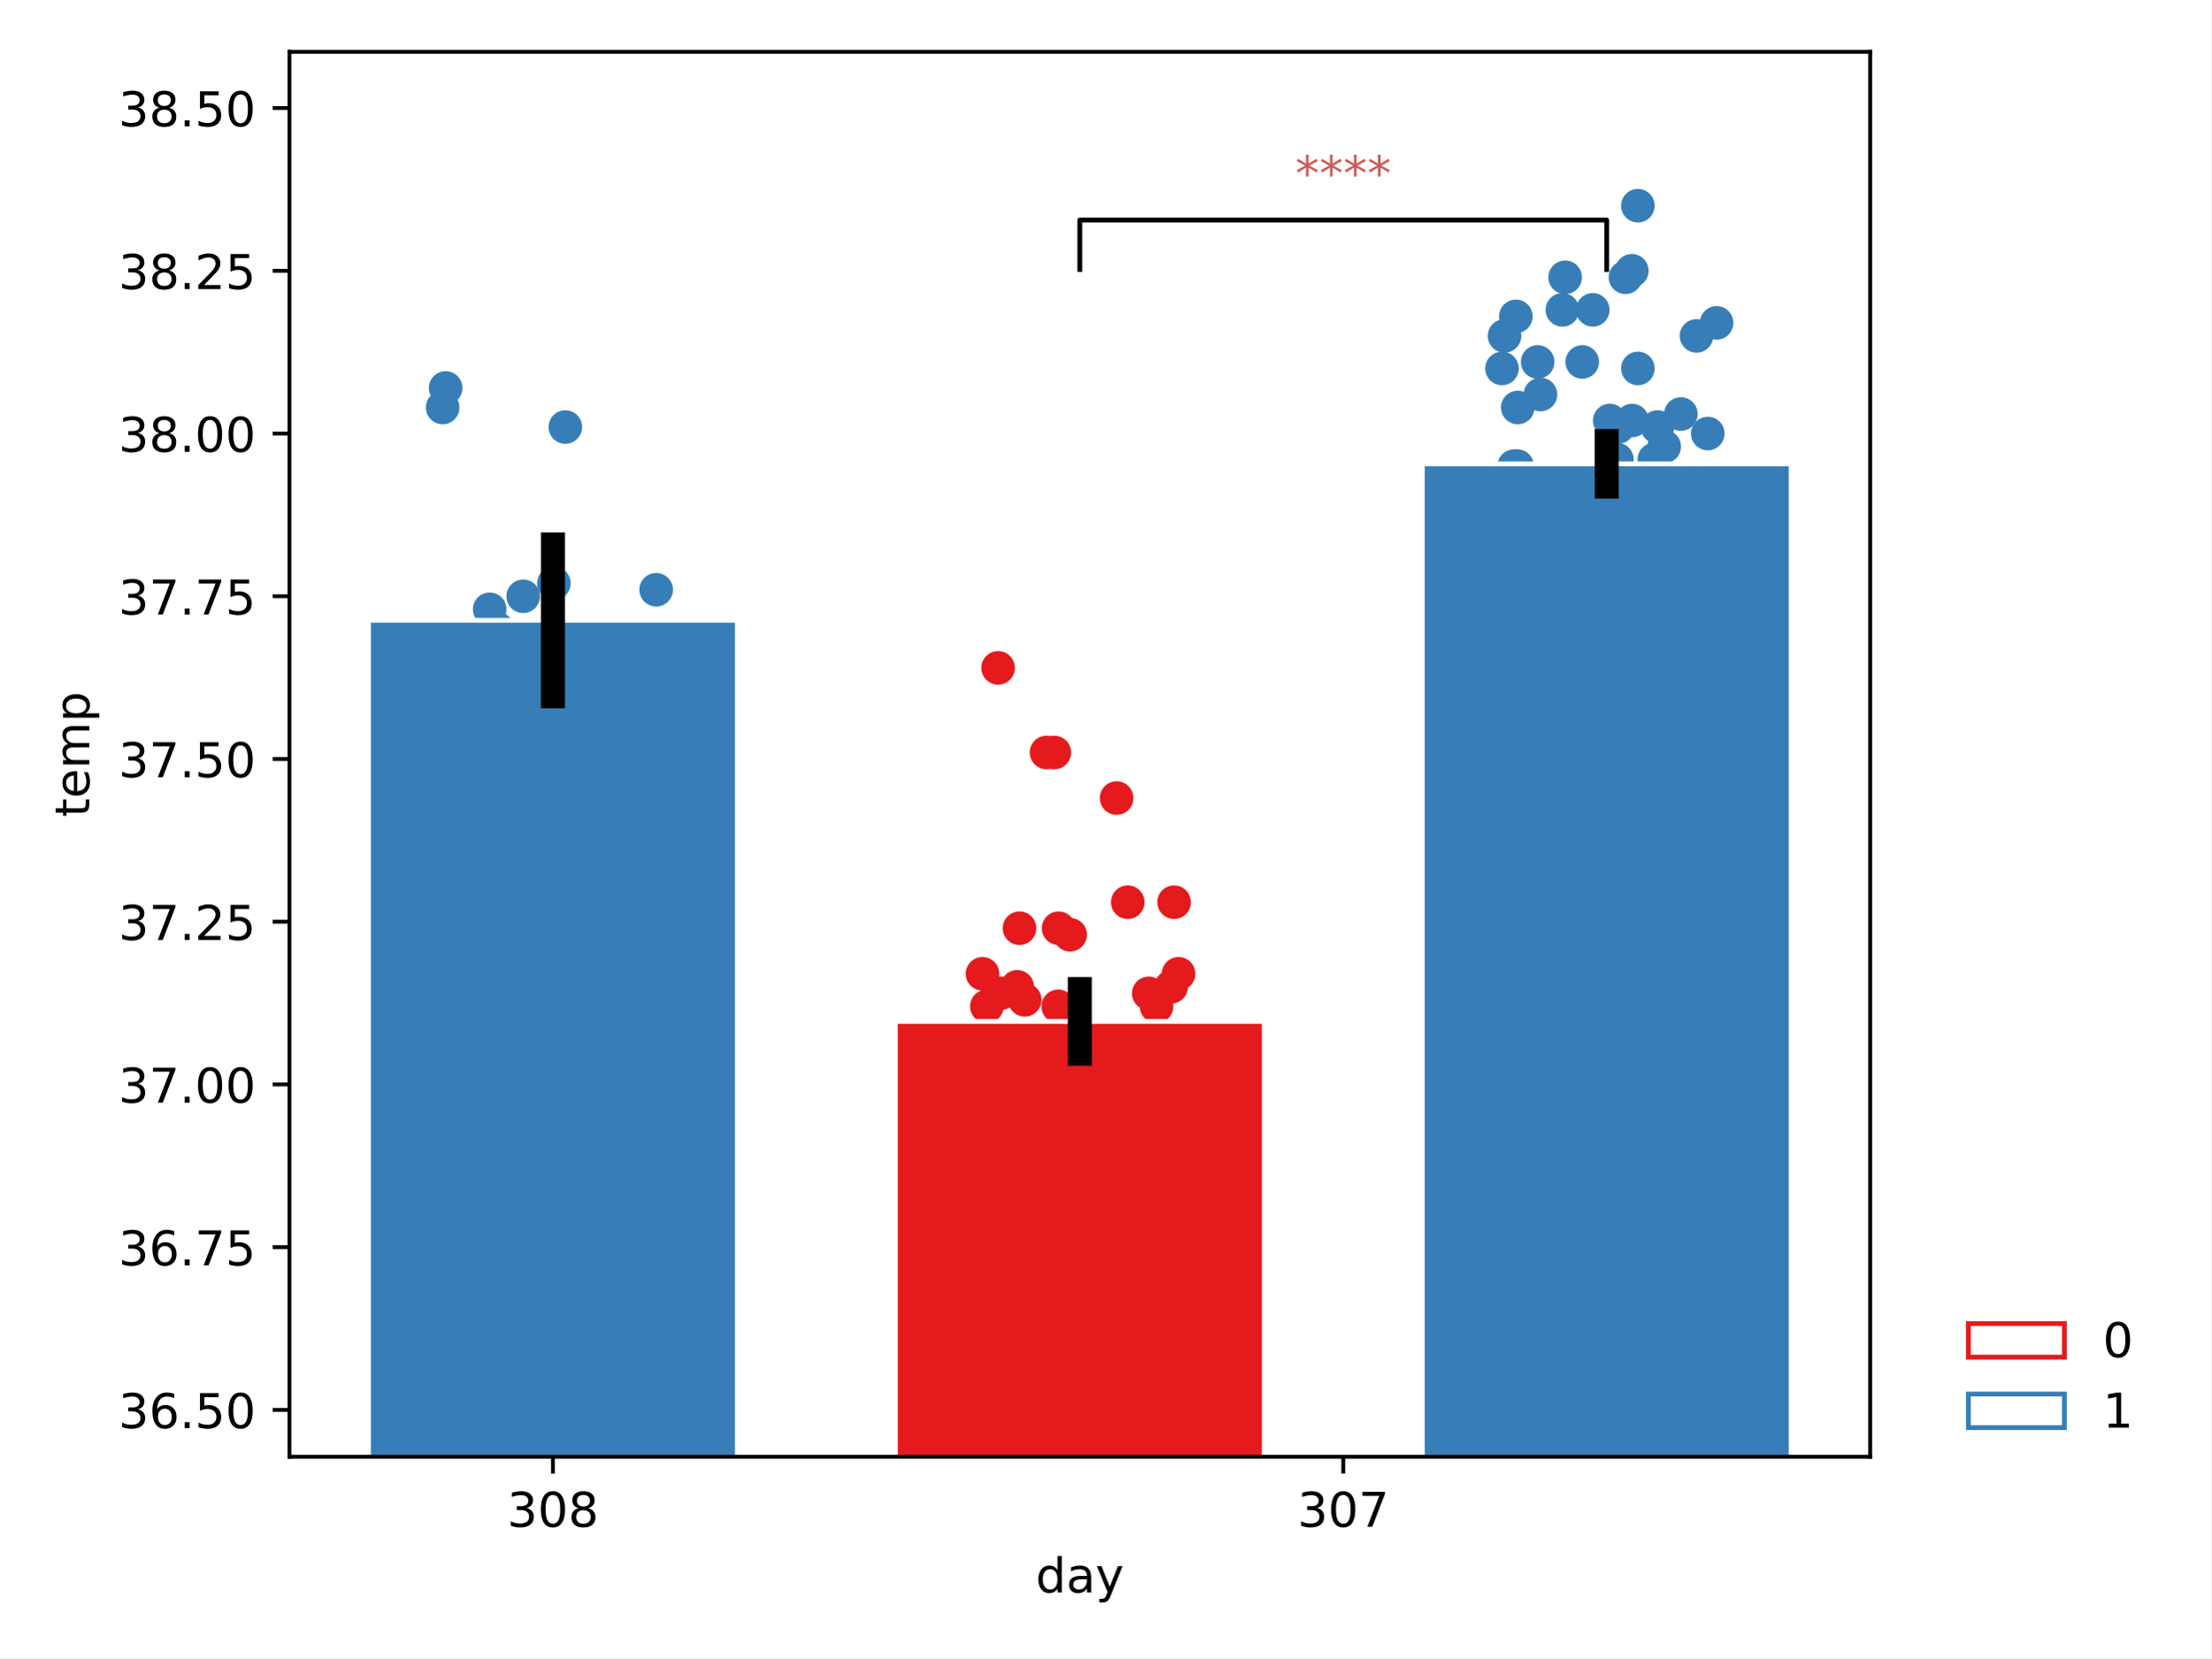
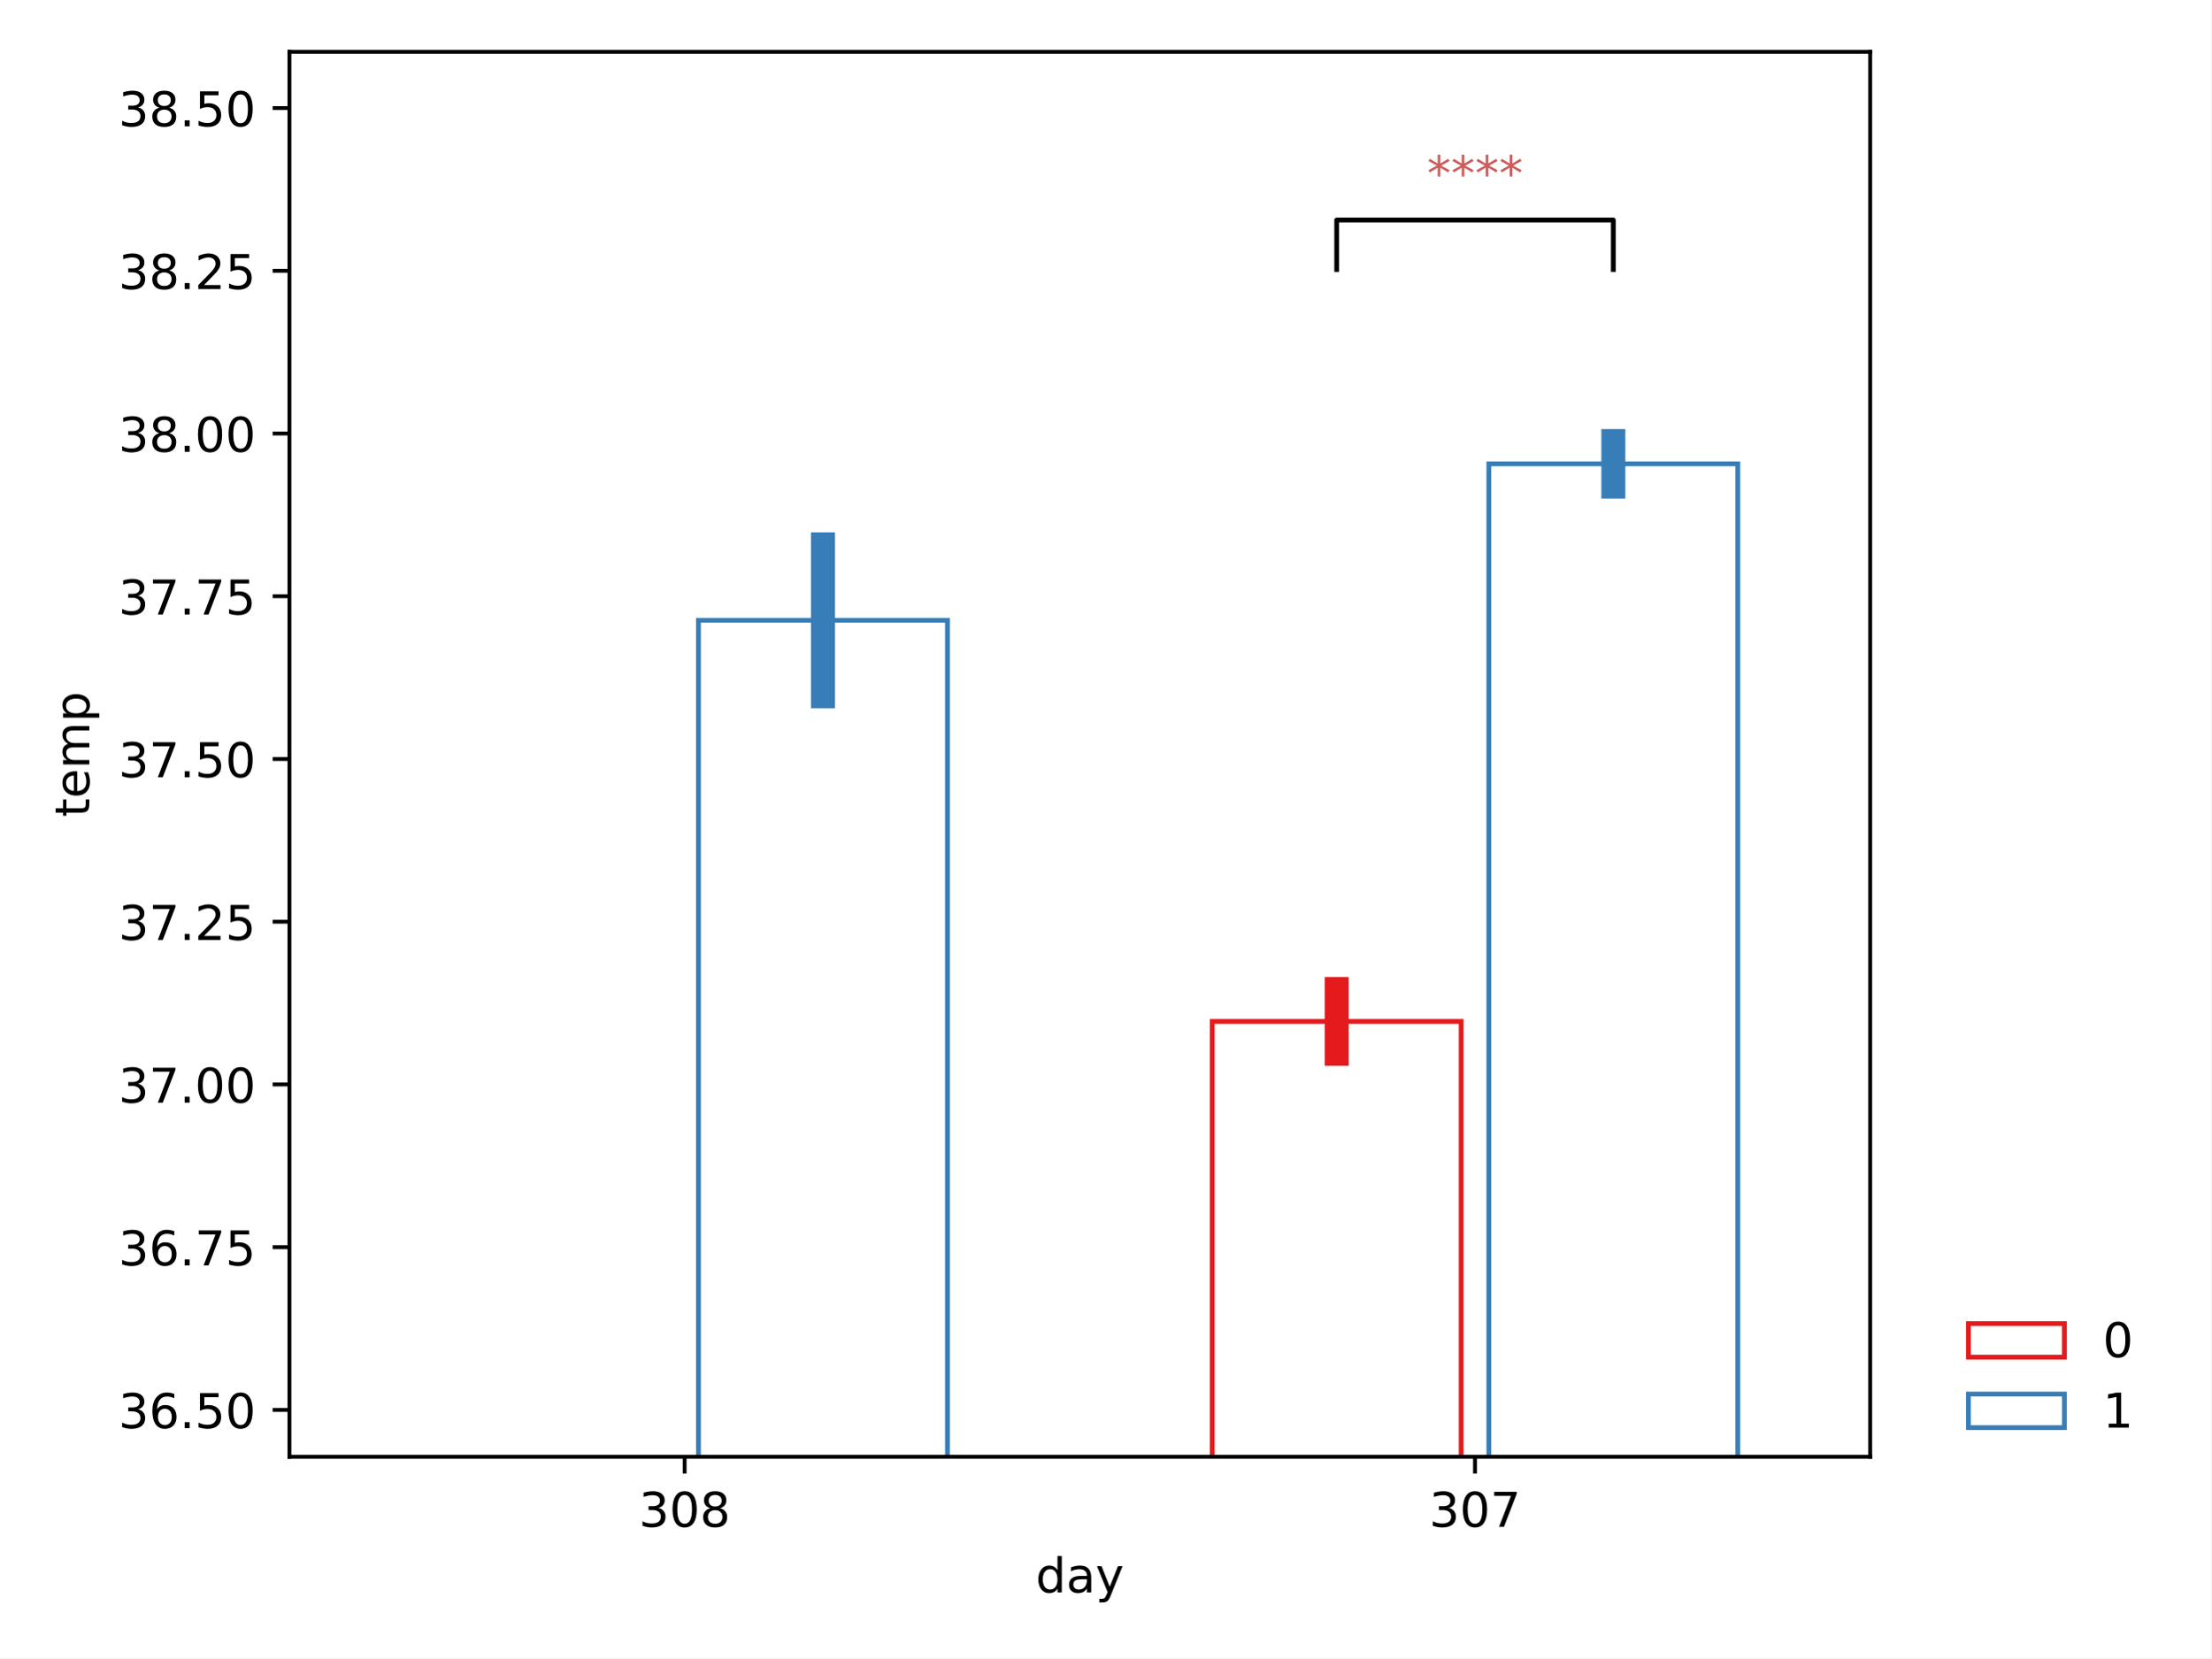
<svg xmlns="http://www.w3.org/2000/svg" xmlns:xlink="http://www.w3.org/1999/xlink" height="345.6pt" version="1.1" viewBox="0 0 460.8 345.6" width="460.8pt">
  <defs>
    <style type="text/css">
*{stroke-linecap:butt;stroke-linejoin:round;}
  </style>
  </defs>
  <g id="figure_1">
    <g id="patch_1">
      <path d="M 0 345.6  L 460.8 345.6  L 460.8 0  L 0 0  z " style="fill:#ffffff;" />
    </g>
    <g id="axes_1">
      <g id="patch_2">
        <path d="M 60.32 303.64  L 389.754 303.64  L 389.754 10.8  L 60.32 10.8  z " style="fill:#ffffff;" />
      </g>
-       <g id="PathCollection_1">
-         <defs>
-           <path d="M 0 3  C 0.796 3 1.559 2.684 2.121 2.121  C 2.684 1.559 3 0.796 3 0  C 3 -0.796 2.684 -1.559 2.121 -2.121  C 1.559 -2.684 0.796 -3 0 -3  C -0.796 -3 -1.559 -2.684 -2.121 -2.121  C -2.684 -1.559 -3 -0.796 -3 0  C -3 0.796 -2.684 1.559 -2.121 2.121  C -1.559 2.684 -0.796 3 0 3  z " id="m839612f517" style="stroke:#377eb8;" />
-         </defs>
-         <g clip-path="url(#pe0fcd1fc15)">
-           <use style="fill:#377eb8;stroke:#377eb8;" x="103.671" xlink:href="#m839612f517" y="131.062" />
-           <use style="fill:#377eb8;stroke:#377eb8;" x="108.851" xlink:href="#m839612f517" y="163.624" />
-           <use style="fill:#377eb8;stroke:#377eb8;" x="106.04" xlink:href="#m839612f517" y="170.408" />
-           <use style="fill:#377eb8;stroke:#377eb8;" x="112.88" xlink:href="#m839612f517" y="163.624" />
-           <use style="fill:#377eb8;stroke:#377eb8;" x="92.492" xlink:href="#m839612f517" y="150.056" />
-           <use style="fill:#377eb8;stroke:#377eb8;" x="135.399" xlink:href="#m839612f517" y="151.413" />
-           <use style="fill:#377eb8;stroke:#377eb8;" x="109.037" xlink:href="#m839612f517" y="124.278" />
-           <use style="fill:#377eb8;stroke:#377eb8;" x="136.744" xlink:href="#m839612f517" y="122.921" />
-           <use style="fill:#377eb8;stroke:#377eb8;" x="102.049" xlink:href="#m839612f517" y="126.992" />
-           <use style="fill:#377eb8;stroke:#377eb8;" x="115.435" xlink:href="#m839612f517" y="121.565" />
-           <use style="fill:#377eb8;stroke:#377eb8;" x="117.813" xlink:href="#m839612f517" y="89.003" />
-           <use style="fill:#377eb8;stroke:#377eb8;" x="92.246" xlink:href="#m839612f517" y="84.933" />
-           <use style="fill:#377eb8;stroke:#377eb8;" x="92.871" xlink:href="#m839612f517" y="80.862" />
-         </g>
-       </g>
-       <g id="PathCollection_2">
-         <defs>
-           <path d="M 0 3  C 0.796 3 1.559 2.684 2.121 2.121  C 2.684 1.559 3 0.796 3 0  C 3 -0.796 2.684 -1.559 2.121 -2.121  C 1.559 -2.684 0.796 -3 0 -3  C -0.796 -3 -1.559 -2.684 -2.121 -2.121  C -2.684 -1.559 -3 -0.796 -3 0  C -3 0.796 -2.684 1.559 -2.121 2.121  C -1.559 2.684 -0.796 3 0 3  z " id="ma4ffb99a75" style="stroke:#e41a1c;" />
-         </defs>
-         <g clip-path="url(#pe0fcd1fc15)">
-           <use style="fill:#e41a1c;stroke:#e41a1c;" x="219.351" xlink:href="#ma4ffb99a75" y="283.017" />
-           <use style="fill:#e41a1c;stroke:#e41a1c;" x="204.596" xlink:href="#ma4ffb99a75" y="262.666" />
-           <use style="fill:#e41a1c;stroke:#e41a1c;" x="220.113" xlink:href="#ma4ffb99a75" y="235.531" />
-           <use style="fill:#e41a1c;stroke:#e41a1c;" x="211.993" xlink:href="#ma4ffb99a75" y="205.683" />
-           <use style="fill:#e41a1c;stroke:#e41a1c;" x="223.015" xlink:href="#ma4ffb99a75" y="194.829" />
-           <use style="fill:#e41a1c;stroke:#e41a1c;" x="220.618" xlink:href="#ma4ffb99a75" y="193.472" />
-           <use style="fill:#e41a1c;stroke:#e41a1c;" x="212.467" xlink:href="#ma4ffb99a75" y="193.472" />
-           <use style="fill:#e41a1c;stroke:#e41a1c;" x="203.38" xlink:href="#ma4ffb99a75" y="239.602" />
-           <use style="fill:#e41a1c;stroke:#e41a1c;" x="214.262" xlink:href="#ma4ffb99a75" y="232.818" />
-           <use style="fill:#e41a1c;stroke:#e41a1c;" x="221.822" xlink:href="#ma4ffb99a75" y="240.958" />
-           <use style="fill:#e41a1c;stroke:#e41a1c;" x="219.761" xlink:href="#ma4ffb99a75" y="232.818" />
-           <use style="fill:#e41a1c;stroke:#e41a1c;" x="215.299" xlink:href="#ma4ffb99a75" y="226.034" />
-           <use style="fill:#e41a1c;stroke:#e41a1c;" x="227.14" xlink:href="#ma4ffb99a75" y="239.602" />
-           <use style="fill:#e41a1c;stroke:#e41a1c;" x="222.238" xlink:href="#ma4ffb99a75" y="227.391" />
-           <use style="fill:#e41a1c;stroke:#e41a1c;" x="236.95" xlink:href="#ma4ffb99a75" y="227.391" />
-           <use style="fill:#e41a1c;stroke:#e41a1c;" x="213.908" xlink:href="#ma4ffb99a75" y="224.677" />
-           <use style="fill:#e41a1c;stroke:#e41a1c;" x="202.688" xlink:href="#ma4ffb99a75" y="220.607" />
-           <use style="fill:#e41a1c;stroke:#e41a1c;" x="243.514" xlink:href="#ma4ffb99a75" y="220.607" />
-           <use style="fill:#e41a1c;stroke:#e41a1c;" x="208.518" xlink:href="#ma4ffb99a75" y="207.04" />
-           <use style="fill:#e41a1c;stroke:#e41a1c;" x="206.565" xlink:href="#ma4ffb99a75" y="216.537" />
-           <use style="fill:#e41a1c;stroke:#e41a1c;" x="215.771" xlink:href="#ma4ffb99a75" y="228.748" />
-           <use style="fill:#e41a1c;stroke:#e41a1c;" x="246.041" xlink:href="#ma4ffb99a75" y="224.677" />
-           <use style="fill:#e41a1c;stroke:#e41a1c;" x="204.386" xlink:href="#ma4ffb99a75" y="230.104" />
-           <use style="fill:#e41a1c;stroke:#e41a1c;" x="211.605" xlink:href="#ma4ffb99a75" y="230.104" />
-           <use style="fill:#e41a1c;stroke:#e41a1c;" x="220.539" xlink:href="#ma4ffb99a75" y="209.753" />
-           <use style="fill:#e41a1c;stroke:#e41a1c;" x="213.563" xlink:href="#ma4ffb99a75" y="208.396" />
-           <use style="fill:#e41a1c;stroke:#e41a1c;" x="239.407" xlink:href="#ma4ffb99a75" y="207.04" />
-           <use style="fill:#e41a1c;stroke:#e41a1c;" x="244.069" xlink:href="#ma4ffb99a75" y="205.683" />
-           <use style="fill:#e41a1c;stroke:#e41a1c;" x="204.756" xlink:href="#ma4ffb99a75" y="202.969" />
-           <use style="fill:#e41a1c;stroke:#e41a1c;" x="205.661" xlink:href="#ma4ffb99a75" y="209.753" />
-           <use style="fill:#e41a1c;stroke:#e41a1c;" x="241.026" xlink:href="#ma4ffb99a75" y="209.753" />
-           <use style="fill:#e41a1c;stroke:#e41a1c;" x="245.615" xlink:href="#ma4ffb99a75" y="202.969" />
-           <use style="fill:#e41a1c;stroke:#e41a1c;" x="244.687" xlink:href="#ma4ffb99a75" y="188.045" />
-           <use style="fill:#e41a1c;stroke:#e41a1c;" x="235.03" xlink:href="#ma4ffb99a75" y="188.045" />
-           <use style="fill:#e41a1c;stroke:#e41a1c;" x="232.707" xlink:href="#ma4ffb99a75" y="166.337" />
-           <use style="fill:#e41a1c;stroke:#e41a1c;" x="219.721" xlink:href="#ma4ffb99a75" y="156.84" />
-           <use style="fill:#e41a1c;stroke:#e41a1c;" x="208.012" xlink:href="#ma4ffb99a75" y="139.202" />
-           <use style="fill:#e41a1c;stroke:#e41a1c;" x="218.099" xlink:href="#ma4ffb99a75" y="156.84" />
-         </g>
-       </g>
-       <g id="PathCollection_3">
-         <g clip-path="url(#pe0fcd1fc15)">
-           <use style="fill:#377eb8;stroke:#377eb8;" x="346.826" xlink:href="#m839612f517" y="93.073" />
-           <use style="fill:#377eb8;stroke:#377eb8;" x="340.134" xlink:href="#m839612f517" y="87.646" />
-           <use style="fill:#377eb8;stroke:#377eb8;" x="355.913" xlink:href="#m839612f517" y="90.36" />
-           <use style="fill:#377eb8;stroke:#377eb8;" x="326.182" xlink:href="#m839612f517" y="57.798" />
-           <use style="fill:#377eb8;stroke:#377eb8;" x="313.023" xlink:href="#m839612f517" y="76.792" />
-           <use style="fill:#377eb8;stroke:#377eb8;" x="338.759" xlink:href="#m839612f517" y="57.798" />
-           <use style="fill:#377eb8;stroke:#377eb8;" x="329.744" xlink:href="#m839612f517" y="75.435" />
-           <use style="fill:#377eb8;stroke:#377eb8;" x="335.481" xlink:href="#m839612f517" y="87.646" />
-           <use style="fill:#377eb8;stroke:#377eb8;" x="320.453" xlink:href="#m839612f517" y="75.435" />
-           <use style="fill:#377eb8;stroke:#377eb8;" x="337.225" xlink:href="#m839612f517" y="89.003" />
-           <use style="fill:#377eb8;stroke:#377eb8;" x="343.646" xlink:href="#m839612f517" y="102.57" />
-           <use style="fill:#377eb8;stroke:#377eb8;" x="344.76" xlink:href="#m839612f517" y="95.787" />
-           <use style="fill:#377eb8;stroke:#377eb8;" x="350.299" xlink:href="#m839612f517" y="86.289" />
-           <use style="fill:#377eb8;stroke:#377eb8;" x="357.747" xlink:href="#m839612f517" y="67.295" />
-           <use style="fill:#377eb8;stroke:#377eb8;" x="325.607" xlink:href="#m839612f517" y="64.581" />
-           <use style="fill:#377eb8;stroke:#377eb8;" x="315.913" xlink:href="#m839612f517" y="65.938" />
-           <use style="fill:#377eb8;stroke:#377eb8;" x="353.557" xlink:href="#m839612f517" y="70.008" />
-           <use style="fill:#377eb8;stroke:#377eb8;" x="316.309" xlink:href="#m839612f517" y="84.933" />
-           <use style="fill:#377eb8;stroke:#377eb8;" x="336.978" xlink:href="#m839612f517" y="95.787" />
-           <use style="fill:#377eb8;stroke:#377eb8;" x="325.815" xlink:href="#m839612f517" y="112.068" />
-           <use style="fill:#377eb8;stroke:#377eb8;" x="345.06" xlink:href="#m839612f517" y="113.424" />
-           <use style="fill:#377eb8;stroke:#377eb8;" x="326.316" xlink:href="#m839612f517" y="112.068" />
-           <use style="fill:#377eb8;stroke:#377eb8;" x="354.365" xlink:href="#m839612f517" y="125.635" />
-           <use style="fill:#377eb8;stroke:#377eb8;" x="352.324" xlink:href="#m839612f517" y="122.921" />
-           <use style="fill:#377eb8;stroke:#377eb8;" x="323.869" xlink:href="#m839612f517" y="122.921" />
-           <use style="fill:#377eb8;stroke:#377eb8;" x="357.166" xlink:href="#m839612f517" y="139.202" />
-           <use style="fill:#377eb8;stroke:#377eb8;" x="319.08" xlink:href="#m839612f517" y="140.559" />
-           <use style="fill:#377eb8;stroke:#377eb8;" x="321.042" xlink:href="#m839612f517" y="82.219" />
-           <use style="fill:#377eb8;stroke:#377eb8;" x="331.943" xlink:href="#m839612f517" y="64.581" />
-           <use style="fill:#377eb8;stroke:#377eb8;" x="341.34" xlink:href="#m839612f517" y="42.873" />
-           <use style="fill:#377eb8;stroke:#377eb8;" x="340.078" xlink:href="#m839612f517" y="56.441" />
-           <use style="fill:#377eb8;stroke:#377eb8;" x="355.007" xlink:href="#m839612f517" y="109.354" />
-           <use style="fill:#377eb8;stroke:#377eb8;" x="316.189" xlink:href="#m839612f517" y="97.143" />
-           <use style="fill:#377eb8;stroke:#377eb8;" x="315.557" xlink:href="#m839612f517" y="97.143" />
-           <use style="fill:#377eb8;stroke:#377eb8;" x="333.42" xlink:href="#m839612f517" y="122.921" />
-           <use style="fill:#377eb8;stroke:#377eb8;" x="342.069" xlink:href="#m839612f517" y="144.629" />
-           <use style="fill:#377eb8;stroke:#377eb8;" x="320.443" xlink:href="#m839612f517" y="105.284" />
-           <use style="fill:#377eb8;stroke:#377eb8;" x="328.261" xlink:href="#m839612f517" y="109.354" />
-           <use style="fill:#377eb8;stroke:#377eb8;" x="351.485" xlink:href="#m839612f517" y="129.705" />
-           <use style="fill:#377eb8;stroke:#377eb8;" x="352.023" xlink:href="#m839612f517" y="120.208" />
-           <use style="fill:#377eb8;stroke:#377eb8;" x="319.274" xlink:href="#m839612f517" y="114.781" />
-           <use style="fill:#377eb8;stroke:#377eb8;" x="316.214" xlink:href="#m839612f517" y="122.921" />
-           <use style="fill:#377eb8;stroke:#377eb8;" x="342.669" xlink:href="#m839612f517" y="116.138" />
-           <use style="fill:#377eb8;stroke:#377eb8;" x="335.879" xlink:href="#m839612f517" y="112.068" />
-           <use style="fill:#377eb8;stroke:#377eb8;" x="345.427" xlink:href="#m839612f517" y="89.003" />
-           <use style="fill:#377eb8;stroke:#377eb8;" x="341.342" xlink:href="#m839612f517" y="76.792" />
-           <use style="fill:#377eb8;stroke:#377eb8;" x="313.549" xlink:href="#m839612f517" y="70.008" />
-           <use style="fill:#377eb8;stroke:#377eb8;" x="353.357" xlink:href="#m839612f517" y="101.214" />
-           <use style="fill:#377eb8;stroke:#377eb8;" x="313.423" xlink:href="#m839612f517" y="139.202" />
-         </g>
-       </g>
      <g id="patch_3">
-         <path clip-path="url(#pe0fcd1fc15)" d="M 76.792 5245.993  L 153.66 5245.993  L 153.66 129.288  L 76.792 129.288  z " style="fill:#377eb8;stroke:#ffffff;stroke-linejoin:miter;" />
+         <path clip-path="url(#p6694e8e1a4)" d="M 145.561 5245.993  L 197.447 5245.993  L 197.447 129.288  L 145.561 129.288  z " style="fill:#ffffff;stroke:#377eb8;stroke-linejoin:miter;" />
      </g>
      <g id="patch_4">
-         <path clip-path="url(#pe0fcd1fc15)" d="M 186.603 5245.993  L 263.471 5245.993  L 263.471 212.895  L 186.603 212.895  z " style="fill:#e41a1c;stroke:#ffffff;stroke-linejoin:miter;" />
+         <path clip-path="url(#p6694e8e1a4)" d="M 252.627 5245.993  L 304.513 5245.993  L 304.513 212.895  L 252.627 212.895  z " style="fill:#ffffff;stroke:#e41a1c;stroke-linejoin:miter;" />
      </g>
      <g id="patch_5">
-         <path clip-path="url(#pe0fcd1fc15)" d="M 296.414 5245.993  L 373.282 5245.993  L 373.282 96.673  L 296.414 96.673  z " style="fill:#377eb8;stroke:#ffffff;stroke-linejoin:miter;" />
+         <path clip-path="url(#p6694e8e1a4)" d="M 310.278 5245.993  L 362.164 5245.993  L 362.164 96.673  L 310.278 96.673  z " style="fill:#ffffff;stroke:#377eb8;stroke-linejoin:miter;" />
      </g>
      <g id="matplotlib.axis_1">
        <g id="xtick_1">
          <g id="line2d_1">
            <defs>
-               <path d="M 0 0  L 0 3.5  " id="mff5bf28392" style="stroke:#000000;stroke-width:0.8;" />
-             </defs>
-             <g>
-               <use style="stroke:#000000;stroke-width:0.8;" x="115.226" xlink:href="#mff5bf28392" y="303.64" />
+               <path d="M 0 0  L 0 3.5  " id="m29ba41677a" style="stroke:#000000;stroke-width:0.8;" />
+             </defs>
+             <g>
+               <use style="stroke:#000000;stroke-width:0.8;" x="142.679" xlink:href="#m29ba41677a" y="303.64" />
            </g>
          </g>
          <g id="text_1">
            <defs>
              <path d="M 40.578 39.312  Q 47.656 37.797 51.625 33  Q 55.609 28.219 55.609 21.188  Q 55.609 10.406 48.188 4.484  Q 40.766 -1.422 27.094 -1.422  Q 22.516 -1.422 17.656 -0.516  Q 12.797 0.391 7.625 2.203  L 7.625 11.719  Q 11.719 9.328 16.594 8.109  Q 21.484 6.891 26.812 6.891  Q 36.078 6.891 40.938 10.547  Q 45.797 14.203 45.797 21.188  Q 45.797 27.641 41.281 31.266  Q 36.766 34.906 28.719 34.906  L 20.219 34.906  L 20.219 43.016  L 29.109 43.016  Q 36.375 43.016 40.234 45.922  Q 44.094 48.828 44.094 54.297  Q 44.094 59.906 40.109 62.906  Q 36.141 65.922 28.719 65.922  Q 24.656 65.922 20.016 65.031  Q 15.375 64.156 9.812 62.312  L 9.812 71.094  Q 15.438 72.656 20.344 73.438  Q 25.25 74.219 29.594 74.219  Q 40.828 74.219 47.359 69.109  Q 53.906 64.016 53.906 55.328  Q 53.906 49.266 50.438 45.094  Q 46.969 40.922 40.578 39.312  z " id="DejaVuSans-51" />
              <path d="M 31.781 66.406  Q 24.172 66.406 20.328 58.906  Q 16.5 51.422 16.5 36.375  Q 16.5 21.391 20.328 13.891  Q 24.172 6.391 31.781 6.391  Q 39.453 6.391 43.281 13.891  Q 47.125 21.391 47.125 36.375  Q 47.125 51.422 43.281 58.906  Q 39.453 66.406 31.781 66.406  z M 31.781 74.219  Q 44.047 74.219 50.516 64.516  Q 56.984 54.828 56.984 36.375  Q 56.984 17.969 50.516 8.266  Q 44.047 -1.422 31.781 -1.422  Q 19.531 -1.422 13.062 8.266  Q 6.594 17.969 6.594 36.375  Q 6.594 54.828 13.062 64.516  Q 19.531 74.219 31.781 74.219  z " id="DejaVuSans-48" />
              <path d="M 31.781 34.625  Q 24.75 34.625 20.719 30.859  Q 16.703 27.094 16.703 20.516  Q 16.703 13.922 20.719 10.156  Q 24.75 6.391 31.781 6.391  Q 38.812 6.391 42.859 10.172  Q 46.922 13.969 46.922 20.516  Q 46.922 27.094 42.891 30.859  Q 38.875 34.625 31.781 34.625  z M 21.922 38.812  Q 15.578 40.375 12.031 44.719  Q 8.5 49.078 8.5 55.328  Q 8.5 64.062 14.719 69.141  Q 20.953 74.219 31.781 74.219  Q 42.672 74.219 48.875 69.141  Q 55.078 64.062 55.078 55.328  Q 55.078 49.078 51.531 44.719  Q 48 40.375 41.703 38.812  Q 48.828 37.156 52.797 32.312  Q 56.781 27.484 56.781 20.516  Q 56.781 9.906 50.312 4.234  Q 43.844 -1.422 31.781 -1.422  Q 19.734 -1.422 13.25 4.234  Q 6.781 9.906 6.781 20.516  Q 6.781 27.484 10.781 32.312  Q 14.797 37.156 21.922 38.812  z M 18.312 54.391  Q 18.312 48.734 21.844 45.562  Q 25.391 42.391 31.781 42.391  Q 38.141 42.391 41.719 45.562  Q 45.312 48.734 45.312 54.391  Q 45.312 60.062 41.719 63.234  Q 38.141 66.406 31.781 66.406  Q 25.391 66.406 21.844 63.234  Q 18.312 60.062 18.312 54.391  z " id="DejaVuSans-56" />
            </defs>
-             <g transform="translate(105.6819 318.2384)scale(0.1 -0.1)">
+             <g transform="translate(133.1347 318.2384)scale(0.1 -0.1)">
              <use xlink:href="#DejaVuSans-51" />
              <use x="63.623" xlink:href="#DejaVuSans-48" />
              <use x="127.246" xlink:href="#DejaVuSans-56" />
            </g>
          </g>
        </g>
        <g id="xtick_2">
          <g id="line2d_2">
            <g>
-               <use style="stroke:#000000;stroke-width:0.8;" x="279.943" xlink:href="#mff5bf28392" y="303.64" />
+               <use style="stroke:#000000;stroke-width:0.8;" x="307.396" xlink:href="#m29ba41677a" y="303.64" />
            </g>
          </g>
          <g id="text_2">
            <defs>
              <path d="M 8.203 72.906  L 55.078 72.906  L 55.078 68.703  L 28.609 0  L 18.312 0  L 43.219 64.594  L 8.203 64.594  z " id="DejaVuSans-55" />
            </defs>
-             <g transform="translate(270.3989 318.2384)scale(0.1 -0.1)">
+             <g transform="translate(297.8517 318.2384)scale(0.1 -0.1)">
              <use xlink:href="#DejaVuSans-51" />
              <use x="63.623" xlink:href="#DejaVuSans-48" />
              <use x="127.246" xlink:href="#DejaVuSans-55" />
            </g>
          </g>
        </g>
        <g id="text_3">
          <defs>
            <path d="M 45.406 46.391  L 45.406 75.984  L 54.391 75.984  L 54.391 0  L 45.406 0  L 45.406 8.203  Q 42.578 3.328 38.25 0.953  Q 33.938 -1.422 27.875 -1.422  Q 17.969 -1.422 11.734 6.484  Q 5.516 14.406 5.516 27.297  Q 5.516 40.188 11.734 48.094  Q 17.969 56 27.875 56  Q 33.938 56 38.25 53.625  Q 42.578 51.266 45.406 46.391  z M 14.797 27.297  Q 14.797 17.391 18.875 11.75  Q 22.953 6.109 30.078 6.109  Q 37.203 6.109 41.297 11.75  Q 45.406 17.391 45.406 27.297  Q 45.406 37.203 41.297 42.844  Q 37.203 48.484 30.078 48.484  Q 22.953 48.484 18.875 42.844  Q 14.797 37.203 14.797 27.297  z " id="DejaVuSans-100" />
            <path d="M 34.281 27.484  Q 23.391 27.484 19.188 25  Q 14.984 22.516 14.984 16.5  Q 14.984 11.719 18.141 8.906  Q 21.297 6.109 26.703 6.109  Q 34.188 6.109 38.703 11.406  Q 43.219 16.703 43.219 25.484  L 43.219 27.484  z M 52.203 31.203  L 52.203 0  L 43.219 0  L 43.219 8.297  Q 40.141 3.328 35.547 0.953  Q 30.953 -1.422 24.312 -1.422  Q 15.922 -1.422 10.953 3.297  Q 6 8.016 6 15.922  Q 6 25.141 12.172 29.828  Q 18.359 34.516 30.609 34.516  L 43.219 34.516  L 43.219 35.406  Q 43.219 41.609 39.141 45  Q 35.062 48.391 27.688 48.391  Q 23 48.391 18.547 47.266  Q 14.109 46.141 10.016 43.891  L 10.016 52.203  Q 14.938 54.109 19.578 55.047  Q 24.219 56 28.609 56  Q 40.484 56 46.344 49.844  Q 52.203 43.703 52.203 31.203  z " id="DejaVuSans-97" />
            <path d="M 32.172 -5.078  Q 28.375 -14.844 24.75 -17.812  Q 21.141 -20.797 15.094 -20.797  L 7.906 -20.797  L 7.906 -13.281  L 13.188 -13.281  Q 16.891 -13.281 18.938 -11.516  Q 21 -9.766 23.484 -3.219  L 25.094 0.875  L 2.984 54.688  L 12.5 54.688  L 29.594 11.922  L 46.688 54.688  L 56.203 54.688  z " id="DejaVuSans-121" />
          </defs>
          <g transform="translate(215.8393 331.9166)scale(0.1 -0.1)">
            <use xlink:href="#DejaVuSans-100" />
            <use x="63.477" xlink:href="#DejaVuSans-97" />
            <use x="124.756" xlink:href="#DejaVuSans-121" />
          </g>
        </g>
      </g>
      <g id="matplotlib.axis_2">
        <g id="ytick_1">
          <g id="line2d_3">
            <defs>
-               <path d="M 0 0  L -3.5 0  " id="m28e667ac8d" style="stroke:#000000;stroke-width:0.8;" />
-             </defs>
-             <g>
-               <use style="stroke:#000000;stroke-width:0.8;" x="60.32" xlink:href="#m28e667ac8d" y="293.871" />
+               <path d="M 0 0  L -3.5 0  " id="ma56a822fa0" style="stroke:#000000;stroke-width:0.8;" />
+             </defs>
+             <g>
+               <use style="stroke:#000000;stroke-width:0.8;" x="60.32" xlink:href="#ma56a822fa0" y="293.871" />
            </g>
          </g>
          <g id="text_4">
            <defs>
              <path d="M 33.016 40.375  Q 26.375 40.375 22.484 35.828  Q 18.609 31.297 18.609 23.391  Q 18.609 15.531 22.484 10.953  Q 26.375 6.391 33.016 6.391  Q 39.656 6.391 43.531 10.953  Q 47.406 15.531 47.406 23.391  Q 47.406 31.297 43.531 35.828  Q 39.656 40.375 33.016 40.375  z M 52.594 71.297  L 52.594 62.312  Q 48.875 64.062 45.094 64.984  Q 41.312 65.922 37.594 65.922  Q 27.828 65.922 22.672 59.328  Q 17.531 52.734 16.797 39.406  Q 19.672 43.656 24.016 45.922  Q 28.375 48.188 33.594 48.188  Q 44.578 48.188 50.953 41.516  Q 57.328 34.859 57.328 23.391  Q 57.328 12.156 50.688 5.359  Q 44.047 -1.422 33.016 -1.422  Q 20.359 -1.422 13.672 8.266  Q 6.984 17.969 6.984 36.375  Q 6.984 53.656 15.188 63.938  Q 23.391 74.219 37.203 74.219  Q 40.922 74.219 44.703 73.484  Q 48.484 72.75 52.594 71.297  z " id="DejaVuSans-54" />
              <path d="M 10.688 12.406  L 21 12.406  L 21 0  L 10.688 0  z " id="DejaVuSans-46" />
              <path d="M 10.797 72.906  L 49.516 72.906  L 49.516 64.594  L 19.828 64.594  L 19.828 46.734  Q 21.969 47.469 24.109 47.828  Q 26.266 48.188 28.422 48.188  Q 40.625 48.188 47.75 41.5  Q 54.891 34.812 54.891 23.391  Q 54.891 11.625 47.562 5.094  Q 40.234 -1.422 26.906 -1.422  Q 22.312 -1.422 17.547 -0.641  Q 12.797 0.141 7.719 1.703  L 7.719 11.625  Q 12.109 9.234 16.797 8.062  Q 21.484 6.891 26.703 6.891  Q 35.156 6.891 40.078 11.328  Q 45.016 15.766 45.016 23.391  Q 45.016 31 40.078 35.438  Q 35.156 39.891 26.703 39.891  Q 22.75 39.891 18.812 39.016  Q 14.891 38.141 10.797 36.281  z " id="DejaVuSans-53" />
            </defs>
            <g transform="translate(24.69187 297.6706)scale(0.1 -0.1)">
              <use xlink:href="#DejaVuSans-51" />
              <use x="63.623" xlink:href="#DejaVuSans-54" />
              <use x="127.246" xlink:href="#DejaVuSans-46" />
              <use x="159.033" xlink:href="#DejaVuSans-53" />
              <use x="222.656" xlink:href="#DejaVuSans-48" />
            </g>
          </g>
        </g>
        <g id="ytick_2">
          <g id="line2d_4">
            <g>
-               <use style="stroke:#000000;stroke-width:0.8;" x="60.32" xlink:href="#m28e667ac8d" y="259.953" />
+               <use style="stroke:#000000;stroke-width:0.8;" x="60.32" xlink:href="#ma56a822fa0" y="259.953" />
            </g>
          </g>
          <g id="text_5">
            <g transform="translate(24.69187 263.752)scale(0.1 -0.1)">
              <use xlink:href="#DejaVuSans-51" />
              <use x="63.623" xlink:href="#DejaVuSans-54" />
              <use x="127.246" xlink:href="#DejaVuSans-46" />
              <use x="159.033" xlink:href="#DejaVuSans-55" />
              <use x="222.656" xlink:href="#DejaVuSans-53" />
            </g>
          </g>
        </g>
        <g id="ytick_3">
          <g id="line2d_5">
            <g>
-               <use style="stroke:#000000;stroke-width:0.8;" x="60.32" xlink:href="#m28e667ac8d" y="226.034" />
+               <use style="stroke:#000000;stroke-width:0.8;" x="60.32" xlink:href="#ma56a822fa0" y="226.034" />
            </g>
          </g>
          <g id="text_6">
            <g transform="translate(24.69187 229.8334)scale(0.1 -0.1)">
              <use xlink:href="#DejaVuSans-51" />
              <use x="63.623" xlink:href="#DejaVuSans-55" />
              <use x="127.246" xlink:href="#DejaVuSans-46" />
              <use x="159.033" xlink:href="#DejaVuSans-48" />
              <use x="222.656" xlink:href="#DejaVuSans-48" />
            </g>
          </g>
        </g>
        <g id="ytick_4">
          <g id="line2d_6">
            <g>
-               <use style="stroke:#000000;stroke-width:0.8;" x="60.32" xlink:href="#m28e667ac8d" y="192.115" />
+               <use style="stroke:#000000;stroke-width:0.8;" x="60.32" xlink:href="#ma56a822fa0" y="192.115" />
            </g>
          </g>
          <g id="text_7">
            <defs>
              <path d="M 19.188 8.297  L 53.609 8.297  L 53.609 0  L 7.328 0  L 7.328 8.297  Q 12.938 14.109 22.625 23.891  Q 32.328 33.688 34.812 36.531  Q 39.547 41.844 41.422 45.531  Q 43.312 49.219 43.312 52.781  Q 43.312 58.594 39.234 62.25  Q 35.156 65.922 28.609 65.922  Q 23.969 65.922 18.812 64.312  Q 13.672 62.703 7.812 59.422  L 7.812 69.391  Q 13.766 71.781 18.938 73  Q 24.125 74.219 28.422 74.219  Q 39.75 74.219 46.484 68.547  Q 53.219 62.891 53.219 53.422  Q 53.219 48.922 51.531 44.891  Q 49.859 40.875 45.406 35.406  Q 44.188 33.984 37.641 27.219  Q 31.109 20.453 19.188 8.297  z " id="DejaVuSans-50" />
            </defs>
            <g transform="translate(24.69187 195.9147)scale(0.1 -0.1)">
              <use xlink:href="#DejaVuSans-51" />
              <use x="63.623" xlink:href="#DejaVuSans-55" />
              <use x="127.246" xlink:href="#DejaVuSans-46" />
              <use x="159.033" xlink:href="#DejaVuSans-50" />
              <use x="222.656" xlink:href="#DejaVuSans-53" />
            </g>
          </g>
        </g>
        <g id="ytick_5">
          <g id="line2d_7">
            <g>
-               <use style="stroke:#000000;stroke-width:0.8;" x="60.32" xlink:href="#m28e667ac8d" y="158.197" />
+               <use style="stroke:#000000;stroke-width:0.8;" x="60.32" xlink:href="#ma56a822fa0" y="158.197" />
            </g>
          </g>
          <g id="text_8">
            <g transform="translate(24.69187 161.9961)scale(0.1 -0.1)">
              <use xlink:href="#DejaVuSans-51" />
              <use x="63.623" xlink:href="#DejaVuSans-55" />
              <use x="127.246" xlink:href="#DejaVuSans-46" />
              <use x="159.033" xlink:href="#DejaVuSans-53" />
              <use x="222.656" xlink:href="#DejaVuSans-48" />
            </g>
          </g>
        </g>
        <g id="ytick_6">
          <g id="line2d_8">
            <g>
-               <use style="stroke:#000000;stroke-width:0.8;" x="60.32" xlink:href="#m28e667ac8d" y="124.278" />
+               <use style="stroke:#000000;stroke-width:0.8;" x="60.32" xlink:href="#ma56a822fa0" y="124.278" />
            </g>
          </g>
          <g id="text_9">
            <g transform="translate(24.69187 128.0774)scale(0.1 -0.1)">
              <use xlink:href="#DejaVuSans-51" />
              <use x="63.623" xlink:href="#DejaVuSans-55" />
              <use x="127.246" xlink:href="#DejaVuSans-46" />
              <use x="159.033" xlink:href="#DejaVuSans-55" />
              <use x="222.656" xlink:href="#DejaVuSans-53" />
            </g>
          </g>
        </g>
        <g id="ytick_7">
          <g id="line2d_9">
            <g>
-               <use style="stroke:#000000;stroke-width:0.8;" x="60.32" xlink:href="#m28e667ac8d" y="90.36" />
+               <use style="stroke:#000000;stroke-width:0.8;" x="60.32" xlink:href="#ma56a822fa0" y="90.36" />
            </g>
          </g>
          <g id="text_10">
            <g transform="translate(24.69187 94.15879)scale(0.1 -0.1)">
              <use xlink:href="#DejaVuSans-51" />
              <use x="63.623" xlink:href="#DejaVuSans-56" />
              <use x="127.246" xlink:href="#DejaVuSans-46" />
              <use x="159.033" xlink:href="#DejaVuSans-48" />
              <use x="222.656" xlink:href="#DejaVuSans-48" />
            </g>
          </g>
        </g>
        <g id="ytick_8">
          <g id="line2d_10">
            <g>
-               <use style="stroke:#000000;stroke-width:0.8;" x="60.32" xlink:href="#m28e667ac8d" y="56.441" />
+               <use style="stroke:#000000;stroke-width:0.8;" x="60.32" xlink:href="#ma56a822fa0" y="56.441" />
            </g>
          </g>
          <g id="text_11">
            <g transform="translate(24.69187 60.24014)scale(0.1 -0.1)">
              <use xlink:href="#DejaVuSans-51" />
              <use x="63.623" xlink:href="#DejaVuSans-56" />
              <use x="127.246" xlink:href="#DejaVuSans-46" />
              <use x="159.033" xlink:href="#DejaVuSans-50" />
              <use x="222.656" xlink:href="#DejaVuSans-53" />
            </g>
          </g>
        </g>
        <g id="ytick_9">
          <g id="line2d_11">
            <g>
-               <use style="stroke:#000000;stroke-width:0.8;" x="60.32" xlink:href="#m28e667ac8d" y="22.522" />
+               <use style="stroke:#000000;stroke-width:0.8;" x="60.32" xlink:href="#ma56a822fa0" y="22.522" />
            </g>
          </g>
          <g id="text_12">
            <g transform="translate(24.69187 26.3215)scale(0.1 -0.1)">
              <use xlink:href="#DejaVuSans-51" />
              <use x="63.623" xlink:href="#DejaVuSans-56" />
              <use x="127.246" xlink:href="#DejaVuSans-46" />
              <use x="159.033" xlink:href="#DejaVuSans-53" />
              <use x="222.656" xlink:href="#DejaVuSans-48" />
            </g>
          </g>
        </g>
        <g id="text_13">
          <defs>
            <path d="M 18.312 70.219  L 18.312 54.688  L 36.812 54.688  L 36.812 47.703  L 18.312 47.703  L 18.312 18.016  Q 18.312 11.328 20.141 9.422  Q 21.969 7.516 27.594 7.516  L 36.812 7.516  L 36.812 0  L 27.594 0  Q 17.188 0 13.234 3.875  Q 9.281 7.766 9.281 18.016  L 9.281 47.703  L 2.688 47.703  L 2.688 54.688  L 9.281 54.688  L 9.281 70.219  z " id="DejaVuSans-116" />
            <path d="M 56.203 29.594  L 56.203 25.203  L 14.891 25.203  Q 15.484 15.922 20.484 11.062  Q 25.484 6.203 34.422 6.203  Q 39.594 6.203 44.453 7.469  Q 49.312 8.734 54.109 11.281  L 54.109 2.781  Q 49.266 0.734 44.188 -0.344  Q 39.109 -1.422 33.891 -1.422  Q 20.797 -1.422 13.156 6.188  Q 5.516 13.812 5.516 26.812  Q 5.516 40.234 12.766 48.109  Q 20.016 56 32.328 56  Q 43.359 56 49.781 48.891  Q 56.203 41.797 56.203 29.594  z M 47.219 32.234  Q 47.125 39.594 43.094 43.984  Q 39.062 48.391 32.422 48.391  Q 24.906 48.391 20.391 44.141  Q 15.875 39.891 15.188 32.172  z " id="DejaVuSans-101" />
            <path d="M 52 44.188  Q 55.375 50.25 60.062 53.125  Q 64.75 56 71.094 56  Q 79.641 56 84.281 50.016  Q 88.922 44.047 88.922 33.016  L 88.922 0  L 79.891 0  L 79.891 32.719  Q 79.891 40.578 77.094 44.375  Q 74.312 48.188 68.609 48.188  Q 61.625 48.188 57.562 43.547  Q 53.516 38.922 53.516 30.906  L 53.516 0  L 44.484 0  L 44.484 32.719  Q 44.484 40.625 41.703 44.406  Q 38.922 48.188 33.109 48.188  Q 26.219 48.188 22.156 43.531  Q 18.109 38.875 18.109 30.906  L 18.109 0  L 9.078 0  L 9.078 54.688  L 18.109 54.688  L 18.109 46.188  Q 21.188 51.219 25.484 53.609  Q 29.781 56 35.688 56  Q 41.656 56 45.828 52.969  Q 50 49.953 52 44.188  z " id="DejaVuSans-109" />
            <path d="M 18.109 8.203  L 18.109 -20.797  L 9.078 -20.797  L 9.078 54.688  L 18.109 54.688  L 18.109 46.391  Q 20.953 51.266 25.266 53.625  Q 29.594 56 35.594 56  Q 45.562 56 51.781 48.094  Q 58.016 40.188 58.016 27.297  Q 58.016 14.406 51.781 6.484  Q 45.562 -1.422 35.594 -1.422  Q 29.594 -1.422 25.266 0.953  Q 20.953 3.328 18.109 8.203  z M 48.688 27.297  Q 48.688 37.203 44.609 42.844  Q 40.531 48.484 33.406 48.484  Q 26.266 48.484 22.188 42.844  Q 18.109 37.203 18.109 27.297  Q 18.109 17.391 22.188 11.75  Q 26.266 6.109 33.406 6.109  Q 40.531 6.109 44.609 11.75  Q 48.688 17.391 48.688 27.297  z " id="DejaVuSans-112" />
          </defs>
          <g transform="translate(18.61219 170.3013)rotate(-90)scale(0.1 -0.1)">
            <use xlink:href="#DejaVuSans-116" />
            <use x="39.209" xlink:href="#DejaVuSans-101" />
            <use x="100.732" xlink:href="#DejaVuSans-109" />
            <use x="198.145" xlink:href="#DejaVuSans-112" />
          </g>
        </g>
      </g>
      <g id="LineCollection_1">
-         <path clip-path="url(#pe0fcd1fc15)" d="M 115.226 147.616  L 115.226 110.96  " style="fill:none;stroke:#000000;stroke-width:5;" />
+         <path clip-path="url(#p6694e8e1a4)" d="M 171.504 147.616  L 171.504 110.96  " style="fill:none;stroke:#377eb8;stroke-width:5;" />
      </g>
      <g id="LineCollection_2">
-         <path clip-path="url(#pe0fcd1fc15)" d="M 225.037 222.157  L 225.037 203.633  " style="fill:none;stroke:#000000;stroke-width:5;" />
+         <path clip-path="url(#p6694e8e1a4)" d="M 278.57 222.157  L 278.57 203.633  " style="fill:none;stroke:#e41a1c;stroke-width:5;" />
      </g>
      <g id="LineCollection_3">
-         <path clip-path="url(#pe0fcd1fc15)" d="M 334.848 103.918  L 334.848 89.427  " style="fill:none;stroke:#000000;stroke-width:5;" />
+         <path clip-path="url(#p6694e8e1a4)" d="M 336.221 103.918  L 336.221 89.427  " style="fill:none;stroke:#377eb8;stroke-width:5;" />
      </g>
      <g id="line2d_12">
-         <path clip-path="url(#pe0fcd1fc15)" d="M 225.037 56.17  L 225.037 45.858  L 334.848 45.858  L 334.848 56.17  " style="fill:none;stroke:#000000;stroke-linecap:square;" />
+         <path clip-path="url(#p6694e8e1a4)" d="M 278.57 56.17  L 278.57 45.858  L 336.221 45.858  L 336.221 56.17  " style="fill:none;stroke:#000000;stroke-linecap:square;" />
      </g>
      <g id="patch_6">
        <path d="M 60.32 303.64  L 60.32 10.8  " style="fill:none;stroke:#000000;stroke-linecap:square;stroke-linejoin:miter;stroke-width:0.8;" />
      </g>
      <g id="patch_7">
        <path d="M 389.754 303.64  L 389.754 10.8  " style="fill:none;stroke:#000000;stroke-linecap:square;stroke-linejoin:miter;stroke-width:0.8;" />
      </g>
      <g id="patch_8">
        <path d="M 60.32 303.64  L 389.754 303.64  " style="fill:none;stroke:#000000;stroke-linecap:square;stroke-linejoin:miter;stroke-width:0.8;" />
      </g>
      <g id="patch_9">
        <path d="M 60.32 10.8  L 389.754 10.8  " style="fill:none;stroke:#000000;stroke-linecap:square;stroke-linejoin:miter;stroke-width:0.8;" />
      </g>
      <g id="text_14">
        <defs>
          <path d="M 47.016 60.891  L 29.5 51.422  L 47.016 41.891  L 44.188 37.109  L 27.781 47.016  L 27.781 28.609  L 22.219 28.609  L 22.219 47.016  L 5.812 37.109  L 2.984 41.891  L 20.516 51.422  L 2.984 60.891  L 5.812 65.719  L 22.219 55.812  L 22.219 74.219  L 27.781 74.219  L 27.781 55.812  L 44.188 65.719  z " id="DejaVuSans-42" />
        </defs>
-         <g style="fill:#cd5c5c;" transform="translate(269.9427 39.65411)scale(0.1 -0.1)">
+         <g style="fill:#cd5c5c;" transform="translate(297.3955 39.65411)scale(0.1 -0.1)">
          <use xlink:href="#DejaVuSans-42" />
          <use x="50" xlink:href="#DejaVuSans-42" />
          <use x="100" xlink:href="#DejaVuSans-42" />
          <use x="150" xlink:href="#DejaVuSans-42" />
        </g>
      </g>
      <g id="legend_1">
        <g id="patch_10">
          <path d="M 410.226 282.882  L 430.226 282.882  L 430.226 275.882  L 410.226 275.882  z " style="fill:#ffffff;stroke:#e41a1c;stroke-linejoin:miter;" />
        </g>
        <g id="text_15">
          <g transform="translate(438.2257 282.8822)scale(0.1 -0.1)">
            <use xlink:href="#DejaVuSans-48" />
          </g>
        </g>
        <g id="patch_11">
          <path d="M 410.226 297.56  L 430.226 297.56  L 430.226 290.56  L 410.226 290.56  z " style="fill:#ffffff;stroke:#377eb8;stroke-linejoin:miter;" />
        </g>
        <g id="text_16">
          <defs>
            <path d="M 12.406 8.297  L 28.516 8.297  L 28.516 63.922  L 10.984 60.406  L 10.984 69.391  L 28.422 72.906  L 38.281 72.906  L 38.281 8.297  L 54.391 8.297  L 54.391 0  L 12.406 0  z " id="DejaVuSans-49" />
          </defs>
          <g transform="translate(438.2257 297.5603)scale(0.1 -0.1)">
            <use xlink:href="#DejaVuSans-49" />
          </g>
        </g>
      </g>
    </g>
  </g>
  <defs>
-     <clipPath id="pe0fcd1fc15">
+     <clipPath id="p6694e8e1a4">
      <rect height="292.84" width="329.434" x="60.32" y="10.8" />
    </clipPath>
  </defs>
</svg>
